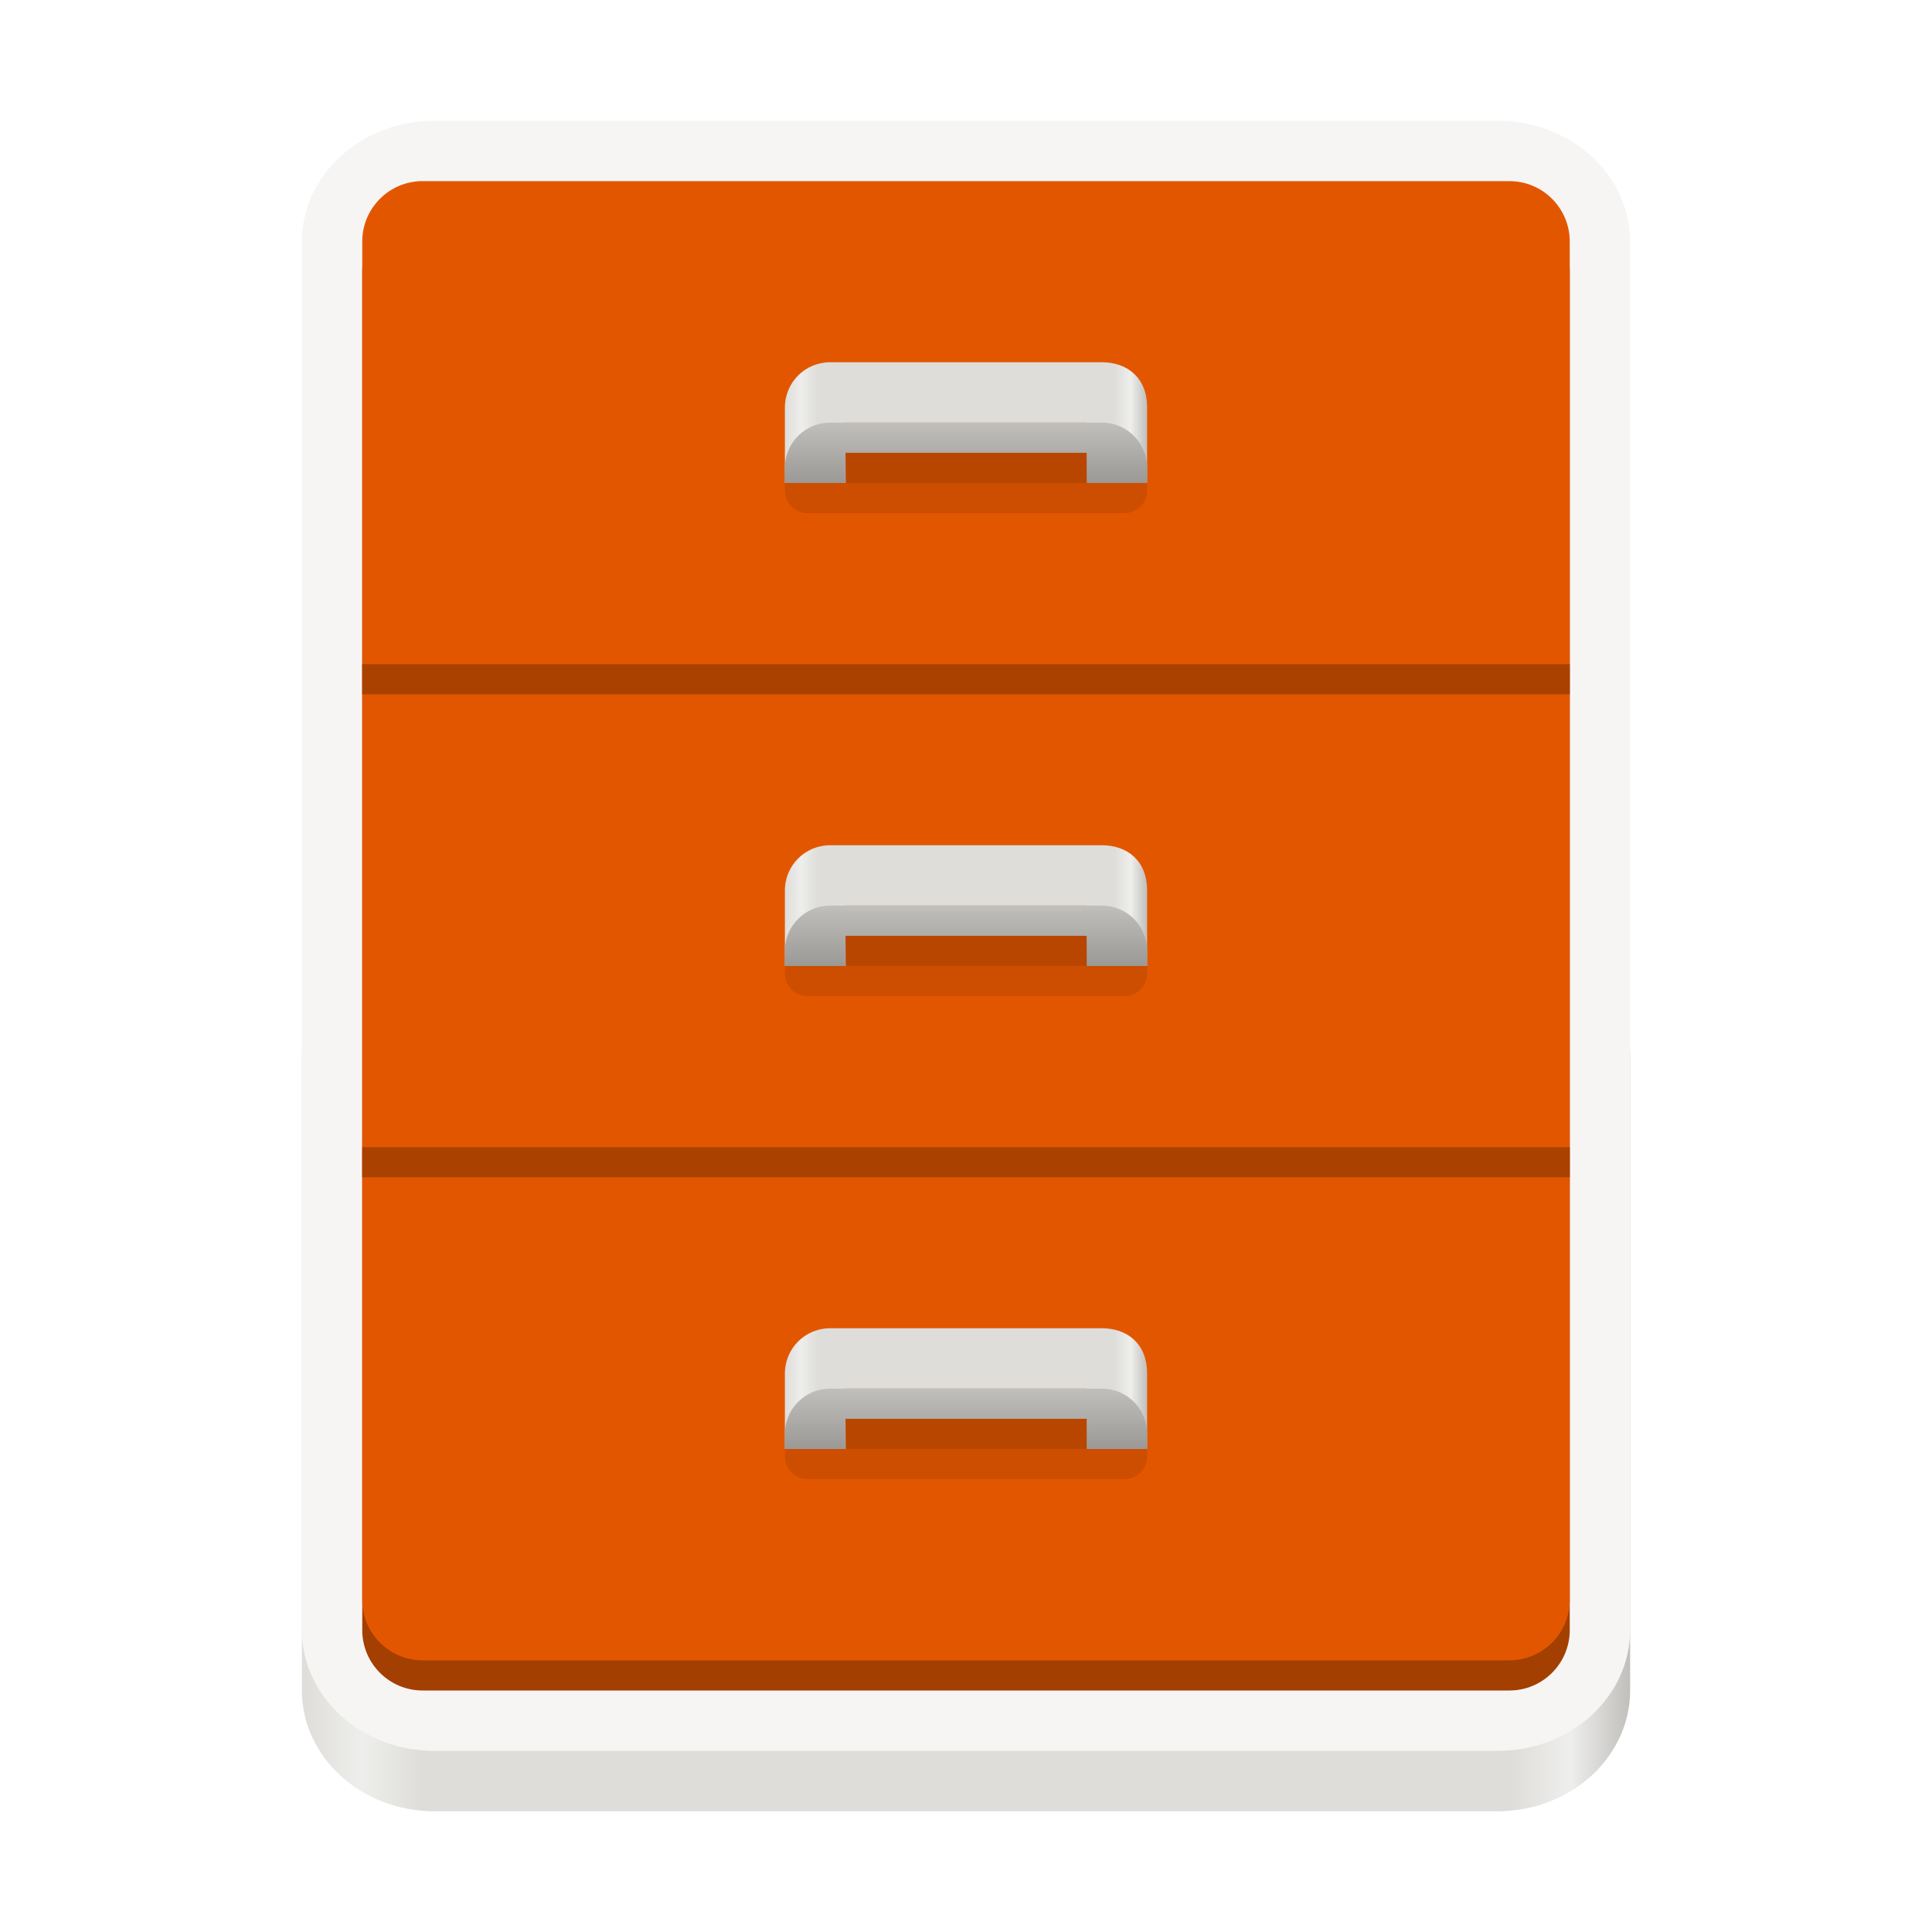
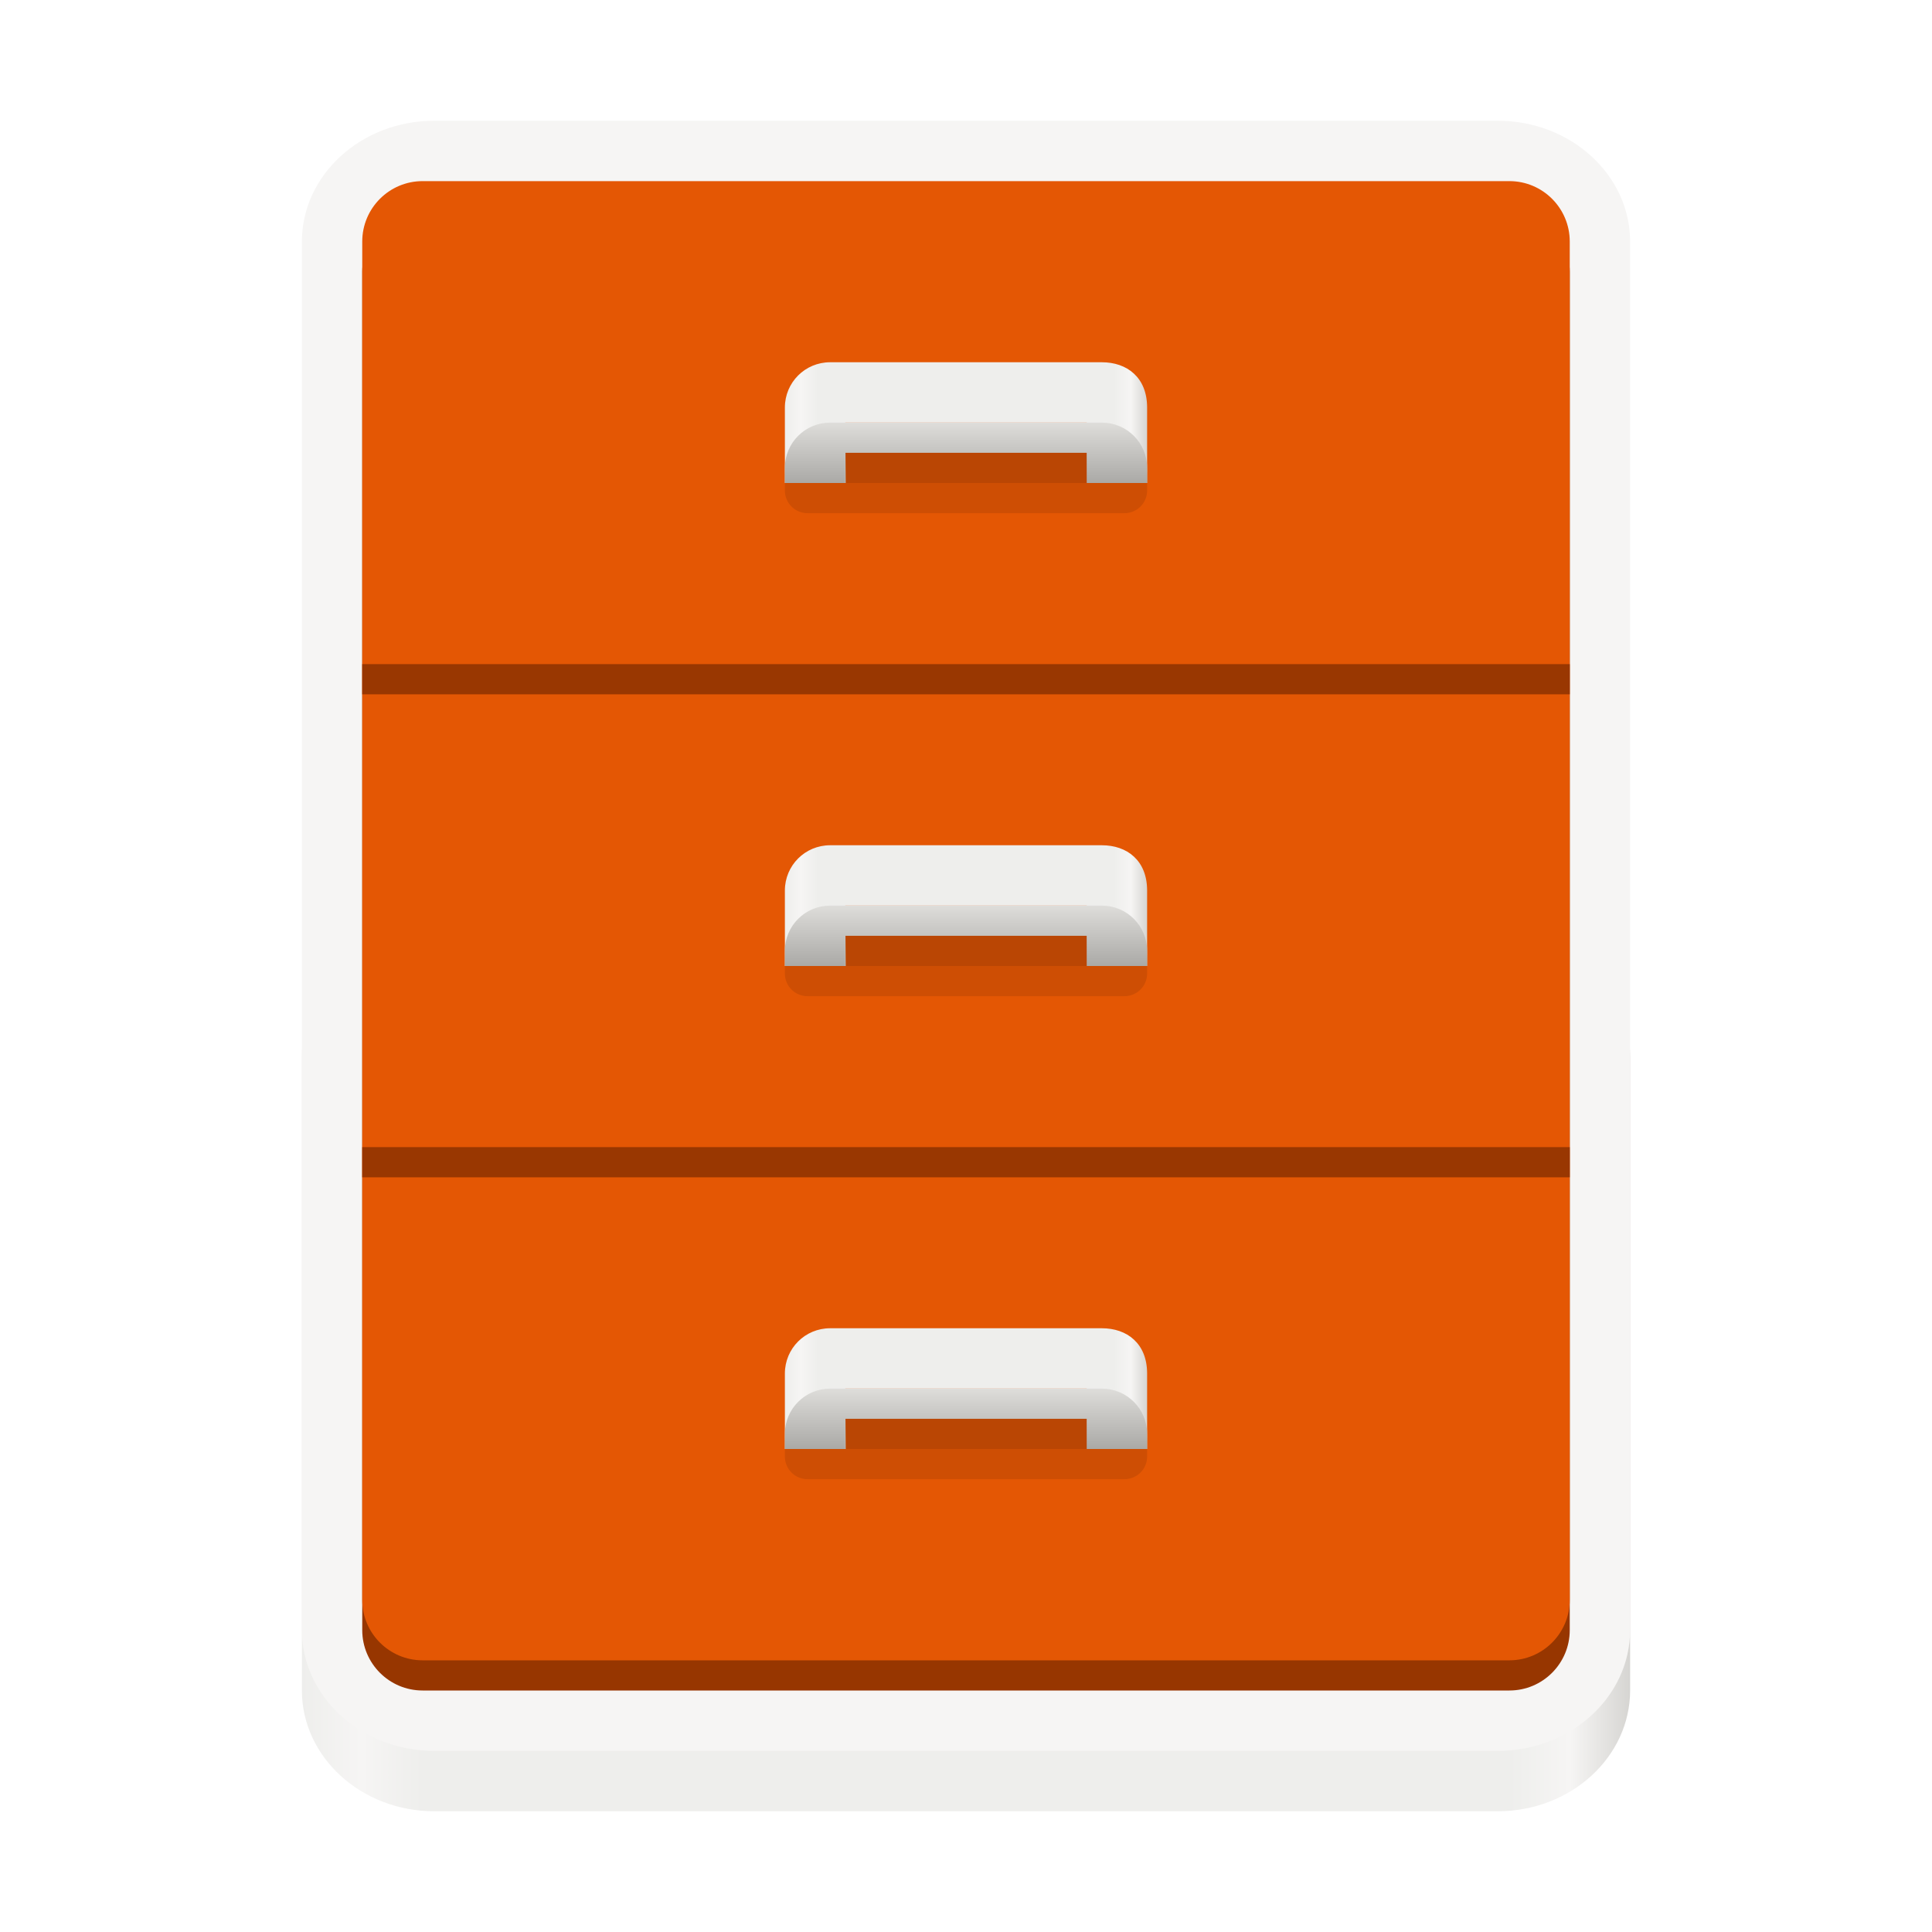
<svg xmlns="http://www.w3.org/2000/svg" xmlns:xlink="http://www.w3.org/1999/xlink" viewBox="0 0 128 128" style="display:inline;enable-background:new" version="1.0" id="svg11300" height="128" width="128">
  <defs id="defs3">
    <linearGradient id="linearGradient1245">
-       <stop id="stop1241" offset="0" style="stop-color:#9a9996;stop-opacity:1" />
-       <stop id="stop1243" offset="1" style="stop-color:#c0bfbc;stop-opacity:1" />
+       <stop id="stop1241" offset="0" style="stop-color:#aaa9a6;stop-opacity:1" />
+       <stop id="stop1243" offset="1" style="stop-color:#deddda;stop-opacity:1" />
    </linearGradient>
    <linearGradient id="linearGradient1697">
-       <stop style="stop-color:#deddda;stop-opacity:1" offset="0" id="stop1685" />
-       <stop id="stop1687" offset="0.045" style="stop-color:#eeeeec;stop-opacity:1" />
-       <stop style="stop-color:#deddda;stop-opacity:1" offset="0.091" id="stop1689" />
-       <stop id="stop1691" offset="0.909" style="stop-color:#deddda;stop-opacity:1" />
-       <stop style="stop-color:#eeeeec;stop-opacity:1" offset="0.955" id="stop1693" />
-       <stop style="stop-color:#c0bfbc;stop-opacity:1" offset="1" id="stop1695" />
+       <stop style="stop-color:#eeeeec;stop-opacity:1" offset="0" id="stop1685" />
+       <stop id="stop1687" offset="0.045" style="stop-color:#f6f5f4;stop-opacity:1" />
+       <stop style="stop-color:#eeeeec;stop-opacity:1" offset="0.091" id="stop1689" />
+       <stop id="stop1691" offset="0.909" style="stop-color:#eeeeec;stop-opacity:1" />
+       <stop style="stop-color:#f6f5f4;stop-opacity:1" offset="0.955" id="stop1693" />
+       <stop style="stop-color:#d6d5d2;stop-opacity:1" offset="1" id="stop1695" />
    </linearGradient>
    <linearGradient gradientUnits="userSpaceOnUse" y2="238" x2="108" y1="238" x1="20" id="linearGradient1049" xlink:href="#linearGradient1697" />
    <linearGradient y2="238" x2="74" y1="238" x1="50" gradientTransform="translate(2,-22)" gradientUnits="userSpaceOnUse" id="linearGradient1185" xlink:href="#linearGradient1697" />
    <linearGradient y2="200" x2="65" y1="204" x1="65" gradientUnits="userSpaceOnUse" id="linearGradient1348" xlink:href="#linearGradient1245" />
  </defs>
  <g transform="translate(0,-172)" style="display:inline" id="layer1">
    <g style="display:inline" id="layer9">
      <g transform="matrix(0.25,0,0,-0.25,-6,217)" id="g15447-1" />
      <g id="g1207">
        <rect ry="8.018" rx="8.773" y="234" x="20" height="58" width="88" id="rect1041" style="opacity:1;vector-effect:none;fill:url(#linearGradient1049);fill-opacity:1;stroke:none;stroke-width:0.012px;stroke-linecap:butt;stroke-linejoin:miter;stroke-miterlimit:4;stroke-dasharray:none;stroke-dashoffset:0;stroke-opacity:1;marker:none;marker-start:none;marker-mid:none;marker-end:none;paint-order:normal" />
        <rect style="opacity:1;vector-effect:none;fill:#f6f5f4;fill-opacity:1;stroke:none;stroke-width:0.012px;stroke-linecap:butt;stroke-linejoin:miter;stroke-miterlimit:4;stroke-dasharray:none;stroke-dashoffset:0;stroke-opacity:1;marker:none;marker-start:none;marker-mid:none;marker-end:none;paint-order:normal" id="rect15435-6" width="88" height="108" x="20" y="180" rx="8.773" ry="8.018" />
-         <rect ry="4.002" rx="4" y="186" x="24" height="98" width="80" id="rect1167" style="display:inline;opacity:1;vector-effect:none;fill:#a33f00;fill-opacity:1;stroke:none;stroke-width:0.012px;stroke-linecap:butt;stroke-linejoin:miter;stroke-miterlimit:4;stroke-dasharray:none;stroke-dashoffset:0;stroke-opacity:1;marker:none;marker-start:none;marker-mid:none;marker-end:none;paint-order:normal;enable-background:new" />
-         <rect style="display:inline;opacity:1;vector-effect:none;fill:#e35600;fill-opacity:1;stroke:none;stroke-width:0.012px;stroke-linecap:butt;stroke-linejoin:miter;stroke-miterlimit:4;stroke-dasharray:none;stroke-dashoffset:0;stroke-opacity:1;marker:none;marker-start:none;marker-mid:none;marker-end:none;paint-order:normal;enable-background:new" id="rect15441-8" width="80" height="98" x="24" y="184" rx="4" ry="4.002" />
-         <rect style="display:inline;opacity:1;vector-effect:none;fill:#aa4100;fill-opacity:1;stroke:none;stroke-width:0.012px;stroke-linecap:butt;stroke-linejoin:miter;stroke-miterlimit:4;stroke-dasharray:none;stroke-dashoffset:0;stroke-opacity:1;marker:none;marker-start:none;marker-mid:none;marker-end:none;paint-order:normal;enable-background:new" id="rect15443-6" width="80" height="2" x="24" y="216" rx="0" ry="0" />
-         <rect style="display:inline;opacity:1;vector-effect:none;fill:#aa4100;fill-opacity:1;stroke:none;stroke-width:0.012px;stroke-linecap:butt;stroke-linejoin:miter;stroke-miterlimit:4;stroke-dasharray:none;stroke-dashoffset:0;stroke-opacity:1;marker:none;marker-start:none;marker-mid:none;marker-end:none;paint-order:normal;enable-background:new" id="rect15461-2" width="80" height="2" x="24" y="248" rx="0" ry="0" />
+         <rect ry="4.002" rx="4" y="186" x="24" height="98" width="80" id="rect1167" style="display:inline;opacity:1;vector-effect:none;fill:#973600;fill-opacity:1;stroke:none;stroke-width:0.012px;stroke-linecap:butt;stroke-linejoin:miter;stroke-miterlimit:4;stroke-dasharray:none;stroke-dashoffset:0;stroke-opacity:1;marker:none;marker-start:none;marker-mid:none;marker-end:none;paint-order:normal;enable-background:new" />
+         <rect style="display:inline;opacity:1;vector-effect:none;fill:#e45704;fill-opacity:1;stroke:none;stroke-width:0.012px;stroke-linecap:butt;stroke-linejoin:miter;stroke-miterlimit:4;stroke-dasharray:none;stroke-dashoffset:0;stroke-opacity:1;marker:none;marker-start:none;marker-mid:none;marker-end:none;paint-order:normal;enable-background:new" id="rect15441-8" width="80" height="98" x="24" y="184" rx="4" ry="4.002" />
+         <rect style="display:inline;opacity:1;vector-effect:none;fill:#993701;fill-opacity:1;stroke:none;stroke-width:0.012px;stroke-linecap:butt;stroke-linejoin:miter;stroke-miterlimit:4;stroke-dasharray:none;stroke-dashoffset:0;stroke-opacity:1;marker:none;marker-start:none;marker-mid:none;marker-end:none;paint-order:normal;enable-background:new" id="rect15443-6" width="80" height="2" x="24" y="216" rx="0" ry="0" />
+         <rect style="display:inline;opacity:1;vector-effect:none;fill:#993701;fill-opacity:1;stroke:none;stroke-width:0.012px;stroke-linecap:butt;stroke-linejoin:miter;stroke-miterlimit:4;stroke-dasharray:none;stroke-dashoffset:0;stroke-opacity:1;marker:none;marker-start:none;marker-mid:none;marker-end:none;paint-order:normal;enable-background:new" id="rect15461-2" width="80" height="2" x="24" y="248" rx="0" ry="0" />
        <g id="g1088">
          <path id="path26035" d="m 55,196 h 18 c 1.662,0 3,1 3,3 v 5 H 72.031 L 72,200 H 56 l 0.031,4 H 52 v -5 c 0,-1.662 1.338,-3 3,-3 z" style="opacity:1;vector-effect:none;fill:url(#linearGradient1185);fill-opacity:1;stroke:none;stroke-width:0.012px;stroke-linecap:butt;stroke-linejoin:miter;stroke-miterlimit:4;stroke-dasharray:none;stroke-dashoffset:0;stroke-opacity:1;marker:none;marker-start:none;marker-mid:none;marker-end:none;paint-order:normal" />
          <rect style="opacity:0.1;fill:#000000;fill-opacity:1;stroke:none;stroke-width:4;stroke-linecap:butt;stroke-linejoin:miter;stroke-miterlimit:4;stroke-dasharray:none;stroke-dashoffset:0;stroke-opacity:1" id="rect1059" width="24" height="4" x="52" y="202" ry="1.5" />
          <path style="opacity:1;fill:url(#linearGradient1348);fill-opacity:1;stroke:none;stroke-width:4;stroke-linecap:butt;stroke-linejoin:miter;stroke-miterlimit:4;stroke-dasharray:none;stroke-dashoffset:0;stroke-opacity:1" d="m 55,200 c -1.662,0 -3,1.338 -3,3 v 1 h 4 v -2 h 16 v 2 h 4 v -1 c 0,-1.662 -1.338,-3 -3,-3 z" id="rect1061" />
          <rect y="202" x="56" height="2" width="16" id="rect1189" style="opacity:0.1;fill:#000000;fill-opacity:1;stroke:none;stroke-width:4;stroke-linecap:butt;stroke-linejoin:miter;stroke-miterlimit:4;stroke-dasharray:none;stroke-dashoffset:0;stroke-opacity:1" />
        </g>
        <use x="0" y="0" xlink:href="#g1088" id="use1090" transform="translate(0,32)" width="100%" height="100%" />
        <use height="100%" width="100%" transform="translate(0,64)" id="use1092" xlink:href="#g1088" y="0" x="0" />
      </g>
    </g>
  </g>
</svg>
